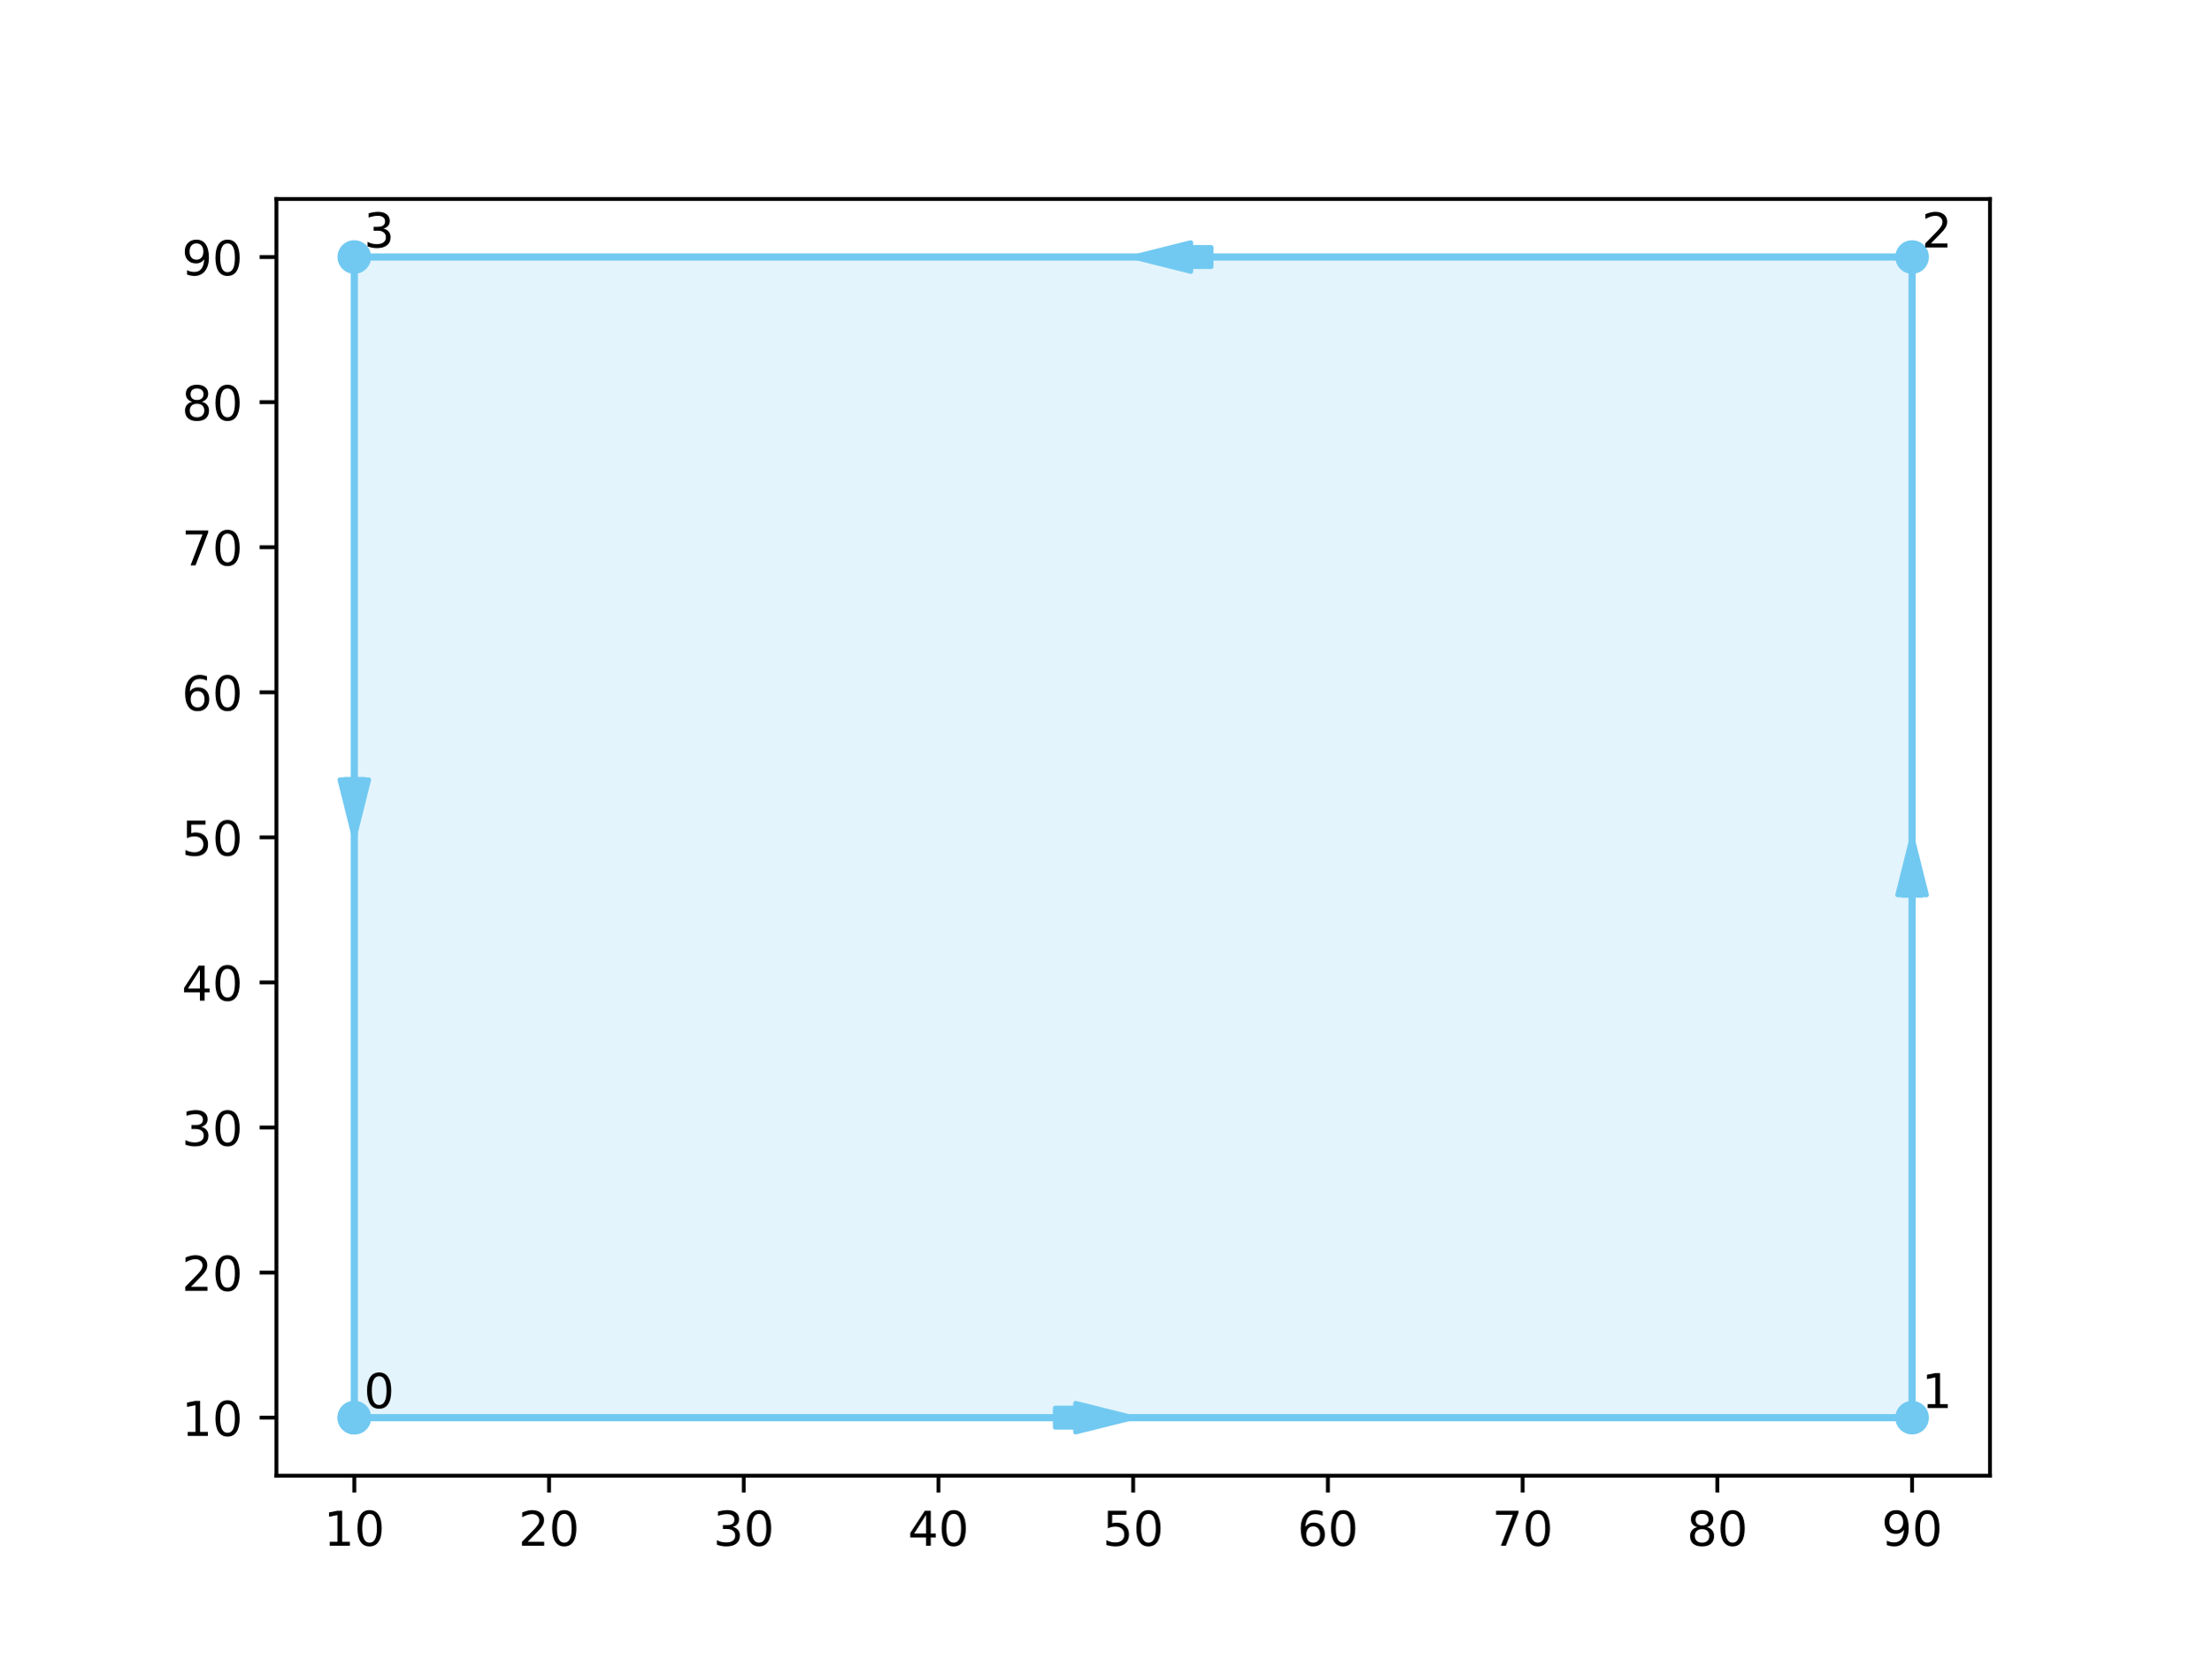
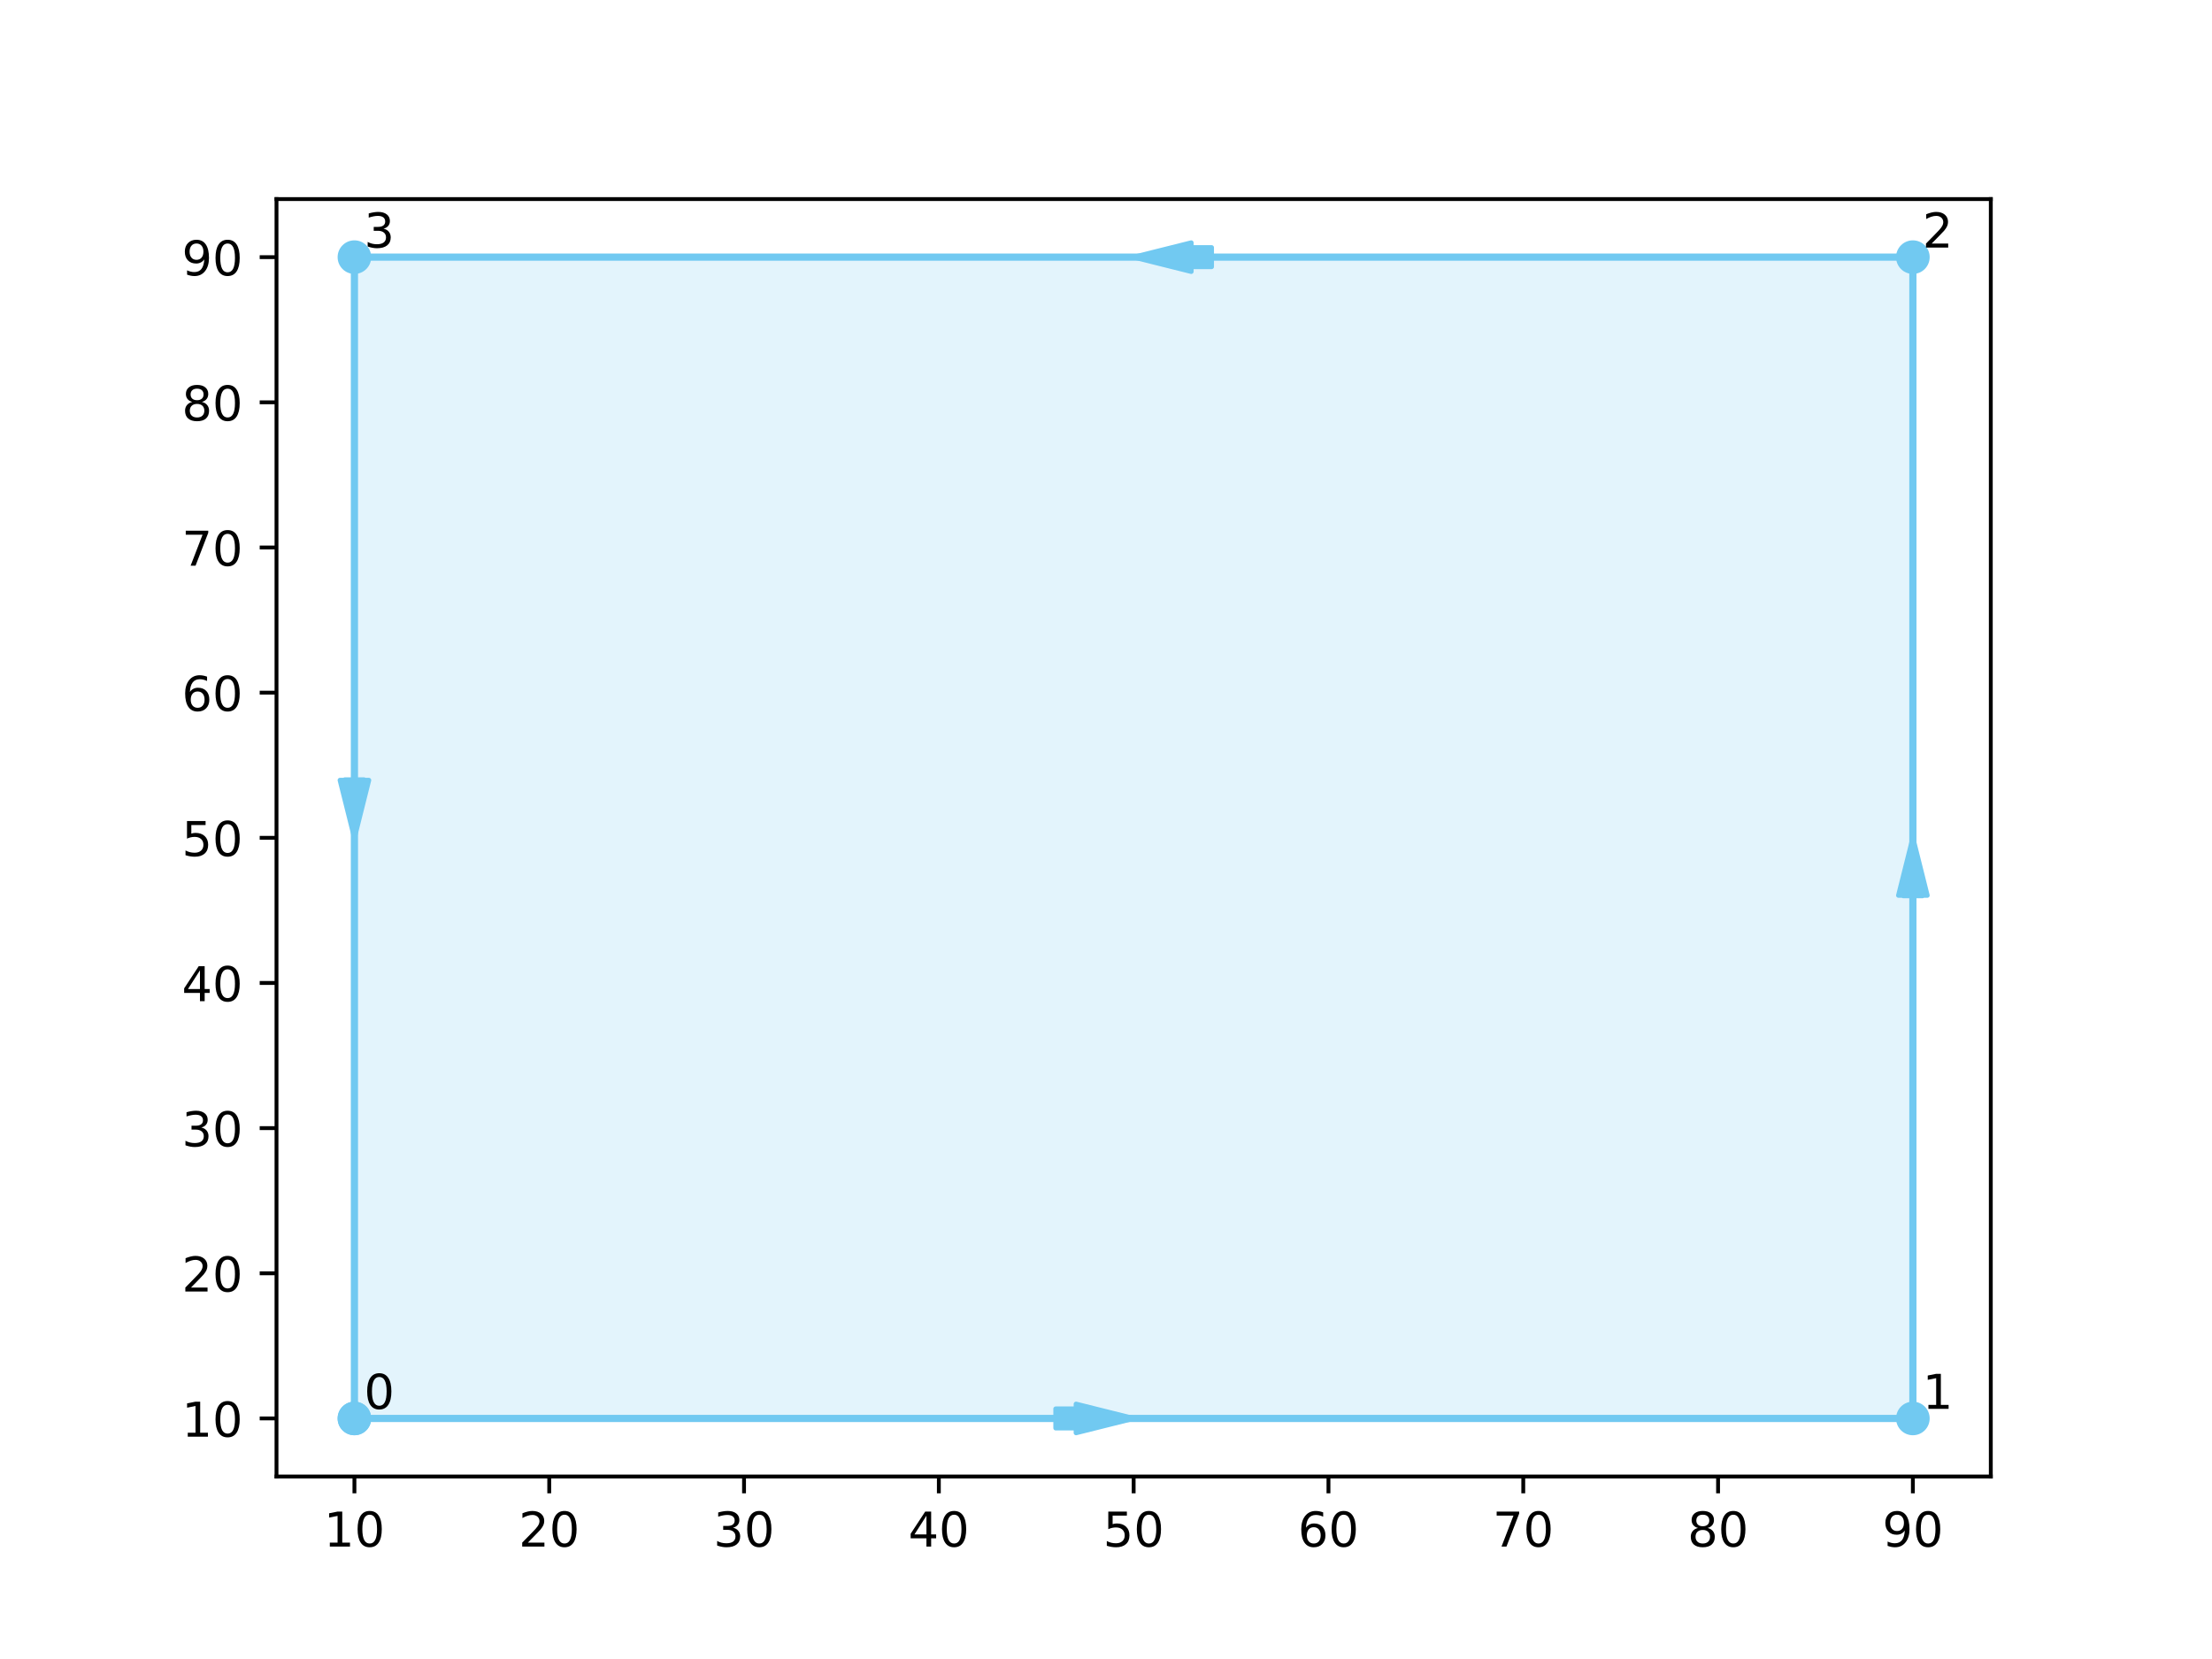
- <svg xmlns="http://www.w3.org/2000/svg" xmlns:xlink="http://www.w3.org/1999/xlink" width="460.8pt" height="345.6pt" viewBox="0 0 460.8 345.6" version="1.1">
+ <svg xmlns="http://www.w3.org/2000/svg" xmlns:xlink="http://www.w3.org/1999/xlink" width="614.4" height="460.8" version="1.1" viewBox="0 0 460.8 345.6">
  <defs>
-     <style type="text/css">*{stroke-linejoin: round; stroke-linecap: butt}</style>
+     <style type="text/css">*{stroke-linejoin:round;stroke-linecap:butt}</style>
  </defs>
  <g id="figure_1">
    <g id="patch_1">
-       <path d="M 0 345.6  L 460.8 345.6  L 460.8 0  L 0 0  L 0 345.6  z " style="fill: none" />
+       <path d="M 0 345.6 L 460.8 345.6 L 460.8 0 L 0 0 L 0 345.6 z" style="fill:none" />
    </g>
    <g id="axes_1">
      <g id="patch_2">
-         <path d="M 57.6 307.584  L 414.72 307.584  L 414.72 41.472  L 57.6 41.472  L 57.6 307.584  z " style="fill: none" />
+         <path d="M 57.6 307.584 L 414.72 307.584 L 414.72 41.472 L 57.6 41.472 L 57.6 307.584 z" style="fill:none" />
      </g>
      <g id="patch_3">
-         <path d="M 73.833 295.488  L 398.487 295.488  L 398.487 53.568  L 73.833 53.568  z " clip-path="url(#pf041de0069)" style="fill: #71c9f1; opacity: 0.2; stroke: #71c9f1; stroke-linejoin: miter" />
+         <path d="M 73.833 295.488 L 398.487 295.488 L 398.487 53.568 L 73.833 53.568 z" clip-path="url(#pf041de0069)" style="fill:#71c9f1;opacity:.2;stroke:#71c9f1;stroke-linejoin:miter" />
      </g>
      <g id="matplotlib.axis_1">
        <g id="xtick_1">
          <g id="line2d_1">
            <defs>
-               <path id="mf2d7b85105" d="M 0 0  L 0 3.5  " style="stroke: #000000; stroke-width: 0.8" />
+               <path id="mf2d7b85105" d="M 0 0 L 0 3.5" style="stroke:#000;stroke-width:.8" />
            </defs>
            <g>
-               <use xlink:href="#mf2d7b85105" x="73.833" y="307.584" style="stroke: #000000; stroke-width: 0.8" />
+               <use x="73.833" y="307.584" xlink:href="#mf2d7b85105" style="stroke:#000;stroke-width:.8" />
            </g>
          </g>
          <g id="text_1">
            <g transform="translate(67.47023 322.1824) scale(0.1 -0.1)">
              <defs>
-                 <path id="DejaVuSans-31" d="M 794 531  L 1825 531  L 1825 4091  L 703 3866  L 703 4441  L 1819 4666  L 2450 4666  L 2450 531  L 3481 531  L 3481 0  L 794 0  L 794 531  z " transform="scale(0.015625)" />
-                 <path id="DejaVuSans-30" d="M 2034 4250  Q 1547 4250 1301 3770  Q 1056 3291 1056 2328  Q 1056 1369 1301 889  Q 1547 409 2034 409  Q 2525 409 2770 889  Q 3016 1369 3016 2328  Q 3016 3291 2770 3770  Q 2525 4250 2034 4250  z M 2034 4750  Q 2819 4750 3233 4129  Q 3647 3509 3647 2328  Q 3647 1150 3233 529  Q 2819 -91 2034 -91  Q 1250 -91 836 529  Q 422 1150 422 2328  Q 422 3509 836 4129  Q 1250 4750 2034 4750  z " transform="scale(0.015625)" />
+                 <path id="DejaVuSans-31" d="M 794 531 L 1825 531 L 1825 4091 L 703 3866 L 703 4441 L 1819 4666 L 2450 4666 L 2450 531 L 3481 531 L 3481 0 L 794 0 L 794 531 z" transform="scale(0.015625)" />
+                 <path id="DejaVuSans-30" d="M 2034 4250 Q 1547 4250 1301 3770 Q 1056 3291 1056 2328 Q 1056 1369 1301 889 Q 1547 409 2034 409 Q 2525 409 2770 889 Q 3016 1369 3016 2328 Q 3016 3291 2770 3770 Q 2525 4250 2034 4250 z M 2034 4750 Q 2819 4750 3233 4129 Q 3647 3509 3647 2328 Q 3647 1150 3233 529 Q 2819 -91 2034 -91 Q 1250 -91 836 529 Q 422 1150 422 2328 Q 422 3509 836 4129 Q 1250 4750 2034 4750 z" transform="scale(0.015625)" />
              </defs>
              <use xlink:href="#DejaVuSans-31" />
-               <use xlink:href="#DejaVuSans-30" transform="translate(63.62305 0)" />
+               <use transform="translate(63.62305 0)" xlink:href="#DejaVuSans-30" />
            </g>
          </g>
        </g>
        <g id="xtick_2">
          <g id="line2d_2">
            <g>
-               <use xlink:href="#mf2d7b85105" x="114.415" y="307.584" style="stroke: #000000; stroke-width: 0.8" />
+               <use x="114.415" y="307.584" xlink:href="#mf2d7b85105" style="stroke:#000;stroke-width:.8" />
            </g>
          </g>
          <g id="text_2">
            <g transform="translate(108.052 322.1824) scale(0.1 -0.1)">
              <defs>
-                 <path id="DejaVuSans-32" d="M 1228 531  L 3431 531  L 3431 0  L 469 0  L 469 531  Q 828 903 1448 1529  Q 2069 2156 2228 2338  Q 2531 2678 2651 2914  Q 2772 3150 2772 3378  Q 2772 3750 2511 3984  Q 2250 4219 1831 4219  Q 1534 4219 1204 4116  Q 875 4013 500 3803  L 500 4441  Q 881 4594 1212 4672  Q 1544 4750 1819 4750  Q 2544 4750 2975 4387  Q 3406 4025 3406 3419  Q 3406 3131 3298 2873  Q 3191 2616 2906 2266  Q 2828 2175 2409 1742  Q 1991 1309 1228 531  z " transform="scale(0.015625)" />
+                 <path id="DejaVuSans-32" d="M 1228 531 L 3431 531 L 3431 0 L 469 0 L 469 531 Q 828 903 1448 1529 Q 2069 2156 2228 2338 Q 2531 2678 2651 2914 Q 2772 3150 2772 3378 Q 2772 3750 2511 3984 Q 2250 4219 1831 4219 Q 1534 4219 1204 4116 Q 875 4013 500 3803 L 500 4441 Q 881 4594 1212 4672 Q 1544 4750 1819 4750 Q 2544 4750 2975 4387 Q 3406 4025 3406 3419 Q 3406 3131 3298 2873 Q 3191 2616 2906 2266 Q 2828 2175 2409 1742 Q 1991 1309 1228 531 z" transform="scale(0.015625)" />
              </defs>
              <use xlink:href="#DejaVuSans-32" />
-               <use xlink:href="#DejaVuSans-30" transform="translate(63.62305 0)" />
+               <use transform="translate(63.62305 0)" xlink:href="#DejaVuSans-30" />
            </g>
          </g>
        </g>
        <g id="xtick_3">
          <g id="line2d_3">
            <g>
-               <use xlink:href="#mf2d7b85105" x="154.996" y="307.584" style="stroke: #000000; stroke-width: 0.8" />
+               <use x="154.996" y="307.584" xlink:href="#mf2d7b85105" style="stroke:#000;stroke-width:.8" />
            </g>
          </g>
          <g id="text_3">
            <g transform="translate(148.6339 322.1824) scale(0.1 -0.1)">
              <defs>
-                 <path id="DejaVuSans-33" d="M 2597 2516  Q 3050 2419 3304 2112  Q 3559 1806 3559 1356  Q 3559 666 3084 287  Q 2609 -91 1734 -91  Q 1441 -91 1130 -33  Q 819 25 488 141  L 488 750  Q 750 597 1062 519  Q 1375 441 1716 441  Q 2309 441 2620 675  Q 2931 909 2931 1356  Q 2931 1769 2642 2001  Q 2353 2234 1838 2234  L 1294 2234  L 1294 2753  L 1863 2753  Q 2328 2753 2575 2939  Q 2822 3125 2822 3475  Q 2822 3834 2567 4026  Q 2313 4219 1838 4219  Q 1578 4219 1281 4162  Q 984 4106 628 3988  L 628 4550  Q 988 4650 1302 4700  Q 1616 4750 1894 4750  Q 2613 4750 3031 4423  Q 3450 4097 3450 3541  Q 3450 3153 3228 2886  Q 3006 2619 2597 2516  z " transform="scale(0.015625)" />
+                 <path id="DejaVuSans-33" d="M 2597 2516 Q 3050 2419 3304 2112 Q 3559 1806 3559 1356 Q 3559 666 3084 287 Q 2609 -91 1734 -91 Q 1441 -91 1130 -33 Q 819 25 488 141 L 488 750 Q 750 597 1062 519 Q 1375 441 1716 441 Q 2309 441 2620 675 Q 2931 909 2931 1356 Q 2931 1769 2642 2001 Q 2353 2234 1838 2234 L 1294 2234 L 1294 2753 L 1863 2753 Q 2328 2753 2575 2939 Q 2822 3125 2822 3475 Q 2822 3834 2567 4026 Q 2313 4219 1838 4219 Q 1578 4219 1281 4162 Q 984 4106 628 3988 L 628 4550 Q 988 4650 1302 4700 Q 1616 4750 1894 4750 Q 2613 4750 3031 4423 Q 3450 4097 3450 3541 Q 3450 3153 3228 2886 Q 3006 2619 2597 2516 z" transform="scale(0.015625)" />
              </defs>
              <use xlink:href="#DejaVuSans-33" />
-               <use xlink:href="#DejaVuSans-30" transform="translate(63.62305 0)" />
+               <use transform="translate(63.62305 0)" xlink:href="#DejaVuSans-30" />
            </g>
          </g>
        </g>
        <g id="xtick_4">
          <g id="line2d_4">
            <g>
-               <use xlink:href="#mf2d7b85105" x="195.578" y="307.584" style="stroke: #000000; stroke-width: 0.8" />
+               <use x="195.578" y="307.584" xlink:href="#mf2d7b85105" style="stroke:#000;stroke-width:.8" />
            </g>
          </g>
          <g id="text_4">
            <g transform="translate(189.2157 322.1824) scale(0.1 -0.1)">
              <defs>
-                 <path id="DejaVuSans-34" d="M 2419 4116  L 825 1625  L 2419 1625  L 2419 4116  z M 2253 4666  L 3047 4666  L 3047 1625  L 3713 1625  L 3713 1100  L 3047 1100  L 3047 0  L 2419 0  L 2419 1100  L 313 1100  L 313 1709  L 2253 4666  z " transform="scale(0.015625)" />
+                 <path id="DejaVuSans-34" d="M 2419 4116 L 825 1625 L 2419 1625 L 2419 4116 z M 2253 4666 L 3047 4666 L 3047 1625 L 3713 1625 L 3713 1100 L 3047 1100 L 3047 0 L 2419 0 L 2419 1100 L 313 1100 L 313 1709 L 2253 4666 z" transform="scale(0.015625)" />
              </defs>
              <use xlink:href="#DejaVuSans-34" />
-               <use xlink:href="#DejaVuSans-30" transform="translate(63.62305 0)" />
+               <use transform="translate(63.62305 0)" xlink:href="#DejaVuSans-30" />
            </g>
          </g>
        </g>
        <g id="xtick_5">
          <g id="line2d_5">
            <g>
-               <use xlink:href="#mf2d7b85105" x="236.16" y="307.584" style="stroke: #000000; stroke-width: 0.8" />
+               <use x="236.16" y="307.584" xlink:href="#mf2d7b85105" style="stroke:#000;stroke-width:.8" />
            </g>
          </g>
          <g id="text_5">
            <g transform="translate(229.7975 322.1824) scale(0.1 -0.1)">
              <defs>
-                 <path id="DejaVuSans-35" d="M 691 4666  L 3169 4666  L 3169 4134  L 1269 4134  L 1269 2991  Q 1406 3038 1543 3061  Q 1681 3084 1819 3084  Q 2600 3084 3056 2656  Q 3513 2228 3513 1497  Q 3513 744 3044 326  Q 2575 -91 1722 -91  Q 1428 -91 1123 -41  Q 819 9 494 109  L 494 744  Q 775 591 1075 516  Q 1375 441 1709 441  Q 2250 441 2565 725  Q 2881 1009 2881 1497  Q 2881 1984 2565 2268  Q 2250 2553 1709 2553  Q 1456 2553 1204 2497  Q 953 2441 691 2322  L 691 4666  z " transform="scale(0.015625)" />
+                 <path id="DejaVuSans-35" d="M 691 4666 L 3169 4666 L 3169 4134 L 1269 4134 L 1269 2991 Q 1406 3038 1543 3061 Q 1681 3084 1819 3084 Q 2600 3084 3056 2656 Q 3513 2228 3513 1497 Q 3513 744 3044 326 Q 2575 -91 1722 -91 Q 1428 -91 1123 -41 Q 819 9 494 109 L 494 744 Q 775 591 1075 516 Q 1375 441 1709 441 Q 2250 441 2565 725 Q 2881 1009 2881 1497 Q 2881 1984 2565 2268 Q 2250 2553 1709 2553 Q 1456 2553 1204 2497 Q 953 2441 691 2322 L 691 4666 z" transform="scale(0.015625)" />
              </defs>
              <use xlink:href="#DejaVuSans-35" />
-               <use xlink:href="#DejaVuSans-30" transform="translate(63.62305 0)" />
+               <use transform="translate(63.62305 0)" xlink:href="#DejaVuSans-30" />
            </g>
          </g>
        </g>
        <g id="xtick_6">
          <g id="line2d_6">
            <g>
-               <use xlink:href="#mf2d7b85105" x="276.742" y="307.584" style="stroke: #000000; stroke-width: 0.8" />
+               <use x="276.742" y="307.584" xlink:href="#mf2d7b85105" style="stroke:#000;stroke-width:.8" />
            </g>
          </g>
          <g id="text_6">
            <g transform="translate(270.3793 322.1824) scale(0.1 -0.1)">
              <defs>
-                 <path id="DejaVuSans-36" d="M 2113 2584  Q 1688 2584 1439 2293  Q 1191 2003 1191 1497  Q 1191 994 1439 701  Q 1688 409 2113 409  Q 2538 409 2786 701  Q 3034 994 3034 1497  Q 3034 2003 2786 2293  Q 2538 2584 2113 2584  z M 3366 4563  L 3366 3988  Q 3128 4100 2886 4159  Q 2644 4219 2406 4219  Q 1781 4219 1451 3797  Q 1122 3375 1075 2522  Q 1259 2794 1537 2939  Q 1816 3084 2150 3084  Q 2853 3084 3261 2657  Q 3669 2231 3669 1497  Q 3669 778 3244 343  Q 2819 -91 2113 -91  Q 1303 -91 875 529  Q 447 1150 447 2328  Q 447 3434 972 4092  Q 1497 4750 2381 4750  Q 2619 4750 2861 4703  Q 3103 4656 3366 4563  z " transform="scale(0.015625)" />
+                 <path id="DejaVuSans-36" d="M 2113 2584 Q 1688 2584 1439 2293 Q 1191 2003 1191 1497 Q 1191 994 1439 701 Q 1688 409 2113 409 Q 2538 409 2786 701 Q 3034 994 3034 1497 Q 3034 2003 2786 2293 Q 2538 2584 2113 2584 z M 3366 4563 L 3366 3988 Q 3128 4100 2886 4159 Q 2644 4219 2406 4219 Q 1781 4219 1451 3797 Q 1122 3375 1075 2522 Q 1259 2794 1537 2939 Q 1816 3084 2150 3084 Q 2853 3084 3261 2657 Q 3669 2231 3669 1497 Q 3669 778 3244 343 Q 2819 -91 2113 -91 Q 1303 -91 875 529 Q 447 1150 447 2328 Q 447 3434 972 4092 Q 1497 4750 2381 4750 Q 2619 4750 2861 4703 Q 3103 4656 3366 4563 z" transform="scale(0.015625)" />
              </defs>
              <use xlink:href="#DejaVuSans-36" />
-               <use xlink:href="#DejaVuSans-30" transform="translate(63.62305 0)" />
+               <use transform="translate(63.62305 0)" xlink:href="#DejaVuSans-30" />
            </g>
          </g>
        </g>
        <g id="xtick_7">
          <g id="line2d_7">
            <g>
-               <use xlink:href="#mf2d7b85105" x="317.324" y="307.584" style="stroke: #000000; stroke-width: 0.8" />
+               <use x="317.324" y="307.584" xlink:href="#mf2d7b85105" style="stroke:#000;stroke-width:.8" />
            </g>
          </g>
          <g id="text_7">
            <g transform="translate(310.9611 322.1824) scale(0.1 -0.1)">
              <defs>
-                 <path id="DejaVuSans-37" d="M 525 4666  L 3525 4666  L 3525 4397  L 1831 0  L 1172 0  L 2766 4134  L 525 4134  L 525 4666  z " transform="scale(0.015625)" />
+                 <path id="DejaVuSans-37" d="M 525 4666 L 3525 4666 L 3525 4397 L 1831 0 L 1172 0 L 2766 4134 L 525 4134 L 525 4666 z" transform="scale(0.015625)" />
              </defs>
              <use xlink:href="#DejaVuSans-37" />
-               <use xlink:href="#DejaVuSans-30" transform="translate(63.62305 0)" />
+               <use transform="translate(63.62305 0)" xlink:href="#DejaVuSans-30" />
            </g>
          </g>
        </g>
        <g id="xtick_8">
          <g id="line2d_8">
            <g>
-               <use xlink:href="#mf2d7b85105" x="357.905" y="307.584" style="stroke: #000000; stroke-width: 0.8" />
+               <use x="357.905" y="307.584" xlink:href="#mf2d7b85105" style="stroke:#000;stroke-width:.8" />
            </g>
          </g>
          <g id="text_8">
            <g transform="translate(351.543 322.1824) scale(0.1 -0.1)">
              <defs>
-                 <path id="DejaVuSans-38" d="M 2034 2216  Q 1584 2216 1326 1975  Q 1069 1734 1069 1313  Q 1069 891 1326 650  Q 1584 409 2034 409  Q 2484 409 2743 651  Q 3003 894 3003 1313  Q 3003 1734 2745 1975  Q 2488 2216 2034 2216  z M 1403 2484  Q 997 2584 770 2862  Q 544 3141 544 3541  Q 544 4100 942 4425  Q 1341 4750 2034 4750  Q 2731 4750 3128 4425  Q 3525 4100 3525 3541  Q 3525 3141 3298 2862  Q 3072 2584 2669 2484  Q 3125 2378 3379 2068  Q 3634 1759 3634 1313  Q 3634 634 3220 271  Q 2806 -91 2034 -91  Q 1263 -91 848 271  Q 434 634 434 1313  Q 434 1759 690 2068  Q 947 2378 1403 2484  z M 1172 3481  Q 1172 3119 1398 2916  Q 1625 2713 2034 2713  Q 2441 2713 2670 2916  Q 2900 3119 2900 3481  Q 2900 3844 2670 4047  Q 2441 4250 2034 4250  Q 1625 4250 1398 4047  Q 1172 3844 1172 3481  z " transform="scale(0.015625)" />
+                 <path id="DejaVuSans-38" d="M 2034 2216 Q 1584 2216 1326 1975 Q 1069 1734 1069 1313 Q 1069 891 1326 650 Q 1584 409 2034 409 Q 2484 409 2743 651 Q 3003 894 3003 1313 Q 3003 1734 2745 1975 Q 2488 2216 2034 2216 z M 1403 2484 Q 997 2584 770 2862 Q 544 3141 544 3541 Q 544 4100 942 4425 Q 1341 4750 2034 4750 Q 2731 4750 3128 4425 Q 3525 4100 3525 3541 Q 3525 3141 3298 2862 Q 3072 2584 2669 2484 Q 3125 2378 3379 2068 Q 3634 1759 3634 1313 Q 3634 634 3220 271 Q 2806 -91 2034 -91 Q 1263 -91 848 271 Q 434 634 434 1313 Q 434 1759 690 2068 Q 947 2378 1403 2484 z M 1172 3481 Q 1172 3119 1398 2916 Q 1625 2713 2034 2713 Q 2441 2713 2670 2916 Q 2900 3119 2900 3481 Q 2900 3844 2670 4047 Q 2441 4250 2034 4250 Q 1625 4250 1398 4047 Q 1172 3844 1172 3481 z" transform="scale(0.015625)" />
              </defs>
              <use xlink:href="#DejaVuSans-38" />
-               <use xlink:href="#DejaVuSans-30" transform="translate(63.62305 0)" />
+               <use transform="translate(63.62305 0)" xlink:href="#DejaVuSans-30" />
            </g>
          </g>
        </g>
        <g id="xtick_9">
          <g id="line2d_9">
            <g>
-               <use xlink:href="#mf2d7b85105" x="398.487" y="307.584" style="stroke: #000000; stroke-width: 0.8" />
+               <use x="398.487" y="307.584" xlink:href="#mf2d7b85105" style="stroke:#000;stroke-width:.8" />
            </g>
          </g>
          <g id="text_9">
            <g transform="translate(392.1248 322.1824) scale(0.1 -0.1)">
              <defs>
-                 <path id="DejaVuSans-39" d="M 703 97  L 703 672  Q 941 559 1184 500  Q 1428 441 1663 441  Q 2288 441 2617 861  Q 2947 1281 2994 2138  Q 2813 1869 2534 1725  Q 2256 1581 1919 1581  Q 1219 1581 811 2004  Q 403 2428 403 3163  Q 403 3881 828 4315  Q 1253 4750 1959 4750  Q 2769 4750 3195 4129  Q 3622 3509 3622 2328  Q 3622 1225 3098 567  Q 2575 -91 1691 -91  Q 1453 -91 1209 -44  Q 966 3 703 97  z M 1959 2075  Q 2384 2075 2632 2365  Q 2881 2656 2881 3163  Q 2881 3666 2632 3958  Q 2384 4250 1959 4250  Q 1534 4250 1286 3958  Q 1038 3666 1038 3163  Q 1038 2656 1286 2365  Q 1534 2075 1959 2075  z " transform="scale(0.015625)" />
+                 <path id="DejaVuSans-39" d="M 703 97 L 703 672 Q 941 559 1184 500 Q 1428 441 1663 441 Q 2288 441 2617 861 Q 2947 1281 2994 2138 Q 2813 1869 2534 1725 Q 2256 1581 1919 1581 Q 1219 1581 811 2004 Q 403 2428 403 3163 Q 403 3881 828 4315 Q 1253 4750 1959 4750 Q 2769 4750 3195 4129 Q 3622 3509 3622 2328 Q 3622 1225 3098 567 Q 2575 -91 1691 -91 Q 1453 -91 1209 -44 Q 966 3 703 97 z M 1959 2075 Q 2384 2075 2632 2365 Q 2881 2656 2881 3163 Q 2881 3666 2632 3958 Q 2384 4250 1959 4250 Q 1534 4250 1286 3958 Q 1038 3666 1038 3163 Q 1038 2656 1286 2365 Q 1534 2075 1959 2075 z" transform="scale(0.015625)" />
              </defs>
              <use xlink:href="#DejaVuSans-39" />
-               <use xlink:href="#DejaVuSans-30" transform="translate(63.62305 0)" />
+               <use transform="translate(63.62305 0)" xlink:href="#DejaVuSans-30" />
            </g>
          </g>
        </g>
      </g>
      <g id="matplotlib.axis_2">
        <g id="ytick_1">
          <g id="line2d_10">
            <defs>
-               <path id="m45ec78c492" d="M 0 0  L -3.5 0  " style="stroke: #000000; stroke-width: 0.8" />
+               <path id="m45ec78c492" d="M 0 0 L -3.5 0" style="stroke:#000;stroke-width:.8" />
            </defs>
            <g>
-               <use xlink:href="#m45ec78c492" x="57.6" y="295.488" style="stroke: #000000; stroke-width: 0.8" />
+               <use x="57.6" y="295.488" xlink:href="#m45ec78c492" style="stroke:#000;stroke-width:.8" />
            </g>
          </g>
          <g id="text_10">
            <g transform="translate(37.875 299.2872) scale(0.1 -0.1)">
              <use xlink:href="#DejaVuSans-31" />
-               <use xlink:href="#DejaVuSans-30" transform="translate(63.62305 0)" />
+               <use transform="translate(63.62305 0)" xlink:href="#DejaVuSans-30" />
            </g>
          </g>
        </g>
        <g id="ytick_2">
          <g id="line2d_11">
            <g>
-               <use xlink:href="#m45ec78c492" x="57.6" y="265.248" style="stroke: #000000; stroke-width: 0.8" />
+               <use x="57.6" y="265.248" xlink:href="#m45ec78c492" style="stroke:#000;stroke-width:.8" />
            </g>
          </g>
          <g id="text_11">
            <g transform="translate(37.875 269.0472) scale(0.1 -0.1)">
              <use xlink:href="#DejaVuSans-32" />
-               <use xlink:href="#DejaVuSans-30" transform="translate(63.62305 0)" />
+               <use transform="translate(63.62305 0)" xlink:href="#DejaVuSans-30" />
            </g>
          </g>
        </g>
        <g id="ytick_3">
          <g id="line2d_12">
            <g>
-               <use xlink:href="#m45ec78c492" x="57.6" y="235.008" style="stroke: #000000; stroke-width: 0.8" />
+               <use x="57.6" y="235.008" xlink:href="#m45ec78c492" style="stroke:#000;stroke-width:.8" />
            </g>
          </g>
          <g id="text_12">
            <g transform="translate(37.875 238.8072) scale(0.1 -0.1)">
              <use xlink:href="#DejaVuSans-33" />
-               <use xlink:href="#DejaVuSans-30" transform="translate(63.62305 0)" />
+               <use transform="translate(63.62305 0)" xlink:href="#DejaVuSans-30" />
            </g>
          </g>
        </g>
        <g id="ytick_4">
          <g id="line2d_13">
            <g>
-               <use xlink:href="#m45ec78c492" x="57.6" y="204.768" style="stroke: #000000; stroke-width: 0.8" />
+               <use x="57.6" y="204.768" xlink:href="#m45ec78c492" style="stroke:#000;stroke-width:.8" />
            </g>
          </g>
          <g id="text_13">
            <g transform="translate(37.875 208.5672) scale(0.1 -0.1)">
              <use xlink:href="#DejaVuSans-34" />
-               <use xlink:href="#DejaVuSans-30" transform="translate(63.62305 0)" />
+               <use transform="translate(63.62305 0)" xlink:href="#DejaVuSans-30" />
            </g>
          </g>
        </g>
        <g id="ytick_5">
          <g id="line2d_14">
            <g>
-               <use xlink:href="#m45ec78c492" x="57.6" y="174.528" style="stroke: #000000; stroke-width: 0.8" />
+               <use x="57.6" y="174.528" xlink:href="#m45ec78c492" style="stroke:#000;stroke-width:.8" />
            </g>
          </g>
          <g id="text_14">
            <g transform="translate(37.875 178.3272) scale(0.1 -0.1)">
              <use xlink:href="#DejaVuSans-35" />
-               <use xlink:href="#DejaVuSans-30" transform="translate(63.62305 0)" />
+               <use transform="translate(63.62305 0)" xlink:href="#DejaVuSans-30" />
            </g>
          </g>
        </g>
        <g id="ytick_6">
          <g id="line2d_15">
            <g>
-               <use xlink:href="#m45ec78c492" x="57.6" y="144.288" style="stroke: #000000; stroke-width: 0.8" />
+               <use x="57.6" y="144.288" xlink:href="#m45ec78c492" style="stroke:#000;stroke-width:.8" />
            </g>
          </g>
          <g id="text_15">
            <g transform="translate(37.875 148.0872) scale(0.1 -0.1)">
              <use xlink:href="#DejaVuSans-36" />
-               <use xlink:href="#DejaVuSans-30" transform="translate(63.62305 0)" />
+               <use transform="translate(63.62305 0)" xlink:href="#DejaVuSans-30" />
            </g>
          </g>
        </g>
        <g id="ytick_7">
          <g id="line2d_16">
            <g>
-               <use xlink:href="#m45ec78c492" x="57.6" y="114.048" style="stroke: #000000; stroke-width: 0.8" />
+               <use x="57.6" y="114.048" xlink:href="#m45ec78c492" style="stroke:#000;stroke-width:.8" />
            </g>
          </g>
          <g id="text_16">
            <g transform="translate(37.875 117.8472) scale(0.1 -0.1)">
              <use xlink:href="#DejaVuSans-37" />
-               <use xlink:href="#DejaVuSans-30" transform="translate(63.62305 0)" />
+               <use transform="translate(63.62305 0)" xlink:href="#DejaVuSans-30" />
            </g>
          </g>
        </g>
        <g id="ytick_8">
          <g id="line2d_17">
            <g>
-               <use xlink:href="#m45ec78c492" x="57.6" y="83.808" style="stroke: #000000; stroke-width: 0.8" />
+               <use x="57.6" y="83.808" xlink:href="#m45ec78c492" style="stroke:#000;stroke-width:.8" />
            </g>
          </g>
          <g id="text_17">
            <g transform="translate(37.875 87.60722) scale(0.1 -0.1)">
              <use xlink:href="#DejaVuSans-38" />
-               <use xlink:href="#DejaVuSans-30" transform="translate(63.62305 0)" />
+               <use transform="translate(63.62305 0)" xlink:href="#DejaVuSans-30" />
            </g>
          </g>
        </g>
        <g id="ytick_9">
          <g id="line2d_18">
            <g>
-               <use xlink:href="#m45ec78c492" x="57.6" y="53.568" style="stroke: #000000; stroke-width: 0.8" />
+               <use x="57.6" y="53.568" xlink:href="#m45ec78c492" style="stroke:#000;stroke-width:.8" />
            </g>
          </g>
          <g id="text_18">
            <g transform="translate(37.875 57.36722) scale(0.1 -0.1)">
              <use xlink:href="#DejaVuSans-39" />
-               <use xlink:href="#DejaVuSans-30" transform="translate(63.62305 0)" />
+               <use transform="translate(63.62305 0)" xlink:href="#DejaVuSans-30" />
            </g>
          </g>
        </g>
      </g>
      <g id="line2d_19">
-         <path d="M 73.833 295.488  L 398.487 295.488  L 398.487 53.568  L 73.833 53.568  L 73.833 295.488  " clip-path="url(#pf041de0069)" style="fill: none; stroke: #71c9f1; stroke-width: 1.5; stroke-linecap: square" />
+         <path d="M 73.833 295.488 L 398.487 295.488 L 398.487 53.568 L 73.833 53.568 L 73.833 295.488" clip-path="url(#pf041de0069)" style="fill:none;stroke:#71c9f1;stroke-width:1.5;stroke-linecap:square" />
        <defs>
-           <path id="m3243a93101" d="M 0 3  C 0.796 3 1.559 2.684 2.121 2.121  C 2.684 1.559 3 0.796 3 0  C 3 -0.796 2.684 -1.559 2.121 -2.121  C 1.559 -2.684 0.796 -3 0 -3  C -0.796 -3 -1.559 -2.684 -2.121 -2.121  C -2.684 -1.559 -3 -0.796 -3 0  C -3 0.796 -2.684 1.559 -2.121 2.121  C -1.559 2.684 -0.796 3 0 3  z " style="stroke: #71c9f1" />
+           <path id="m3243a93101" d="M 0 3 C 0.796 3 1.559 2.684 2.121 2.121 C 2.684 1.559 3 0.796 3 0 C 3 -0.796 2.684 -1.559 2.121 -2.121 C 1.559 -2.684 0.796 -3 0 -3 C -0.796 -3 -1.559 -2.684 -2.121 -2.121 C -2.684 -1.559 -3 -0.796 -3 0 C -3 0.796 -2.684 1.559 -2.121 2.121 C -1.559 2.684 -0.796 3 0 3 z" style="stroke:#71c9f1" />
        </defs>
        <g clip-path="url(#pf041de0069)">
-           <use xlink:href="#m3243a93101" x="73.833" y="295.488" style="fill: #71c9f1; stroke: #71c9f1" />
-           <use xlink:href="#m3243a93101" x="398.487" y="295.488" style="fill: #71c9f1; stroke: #71c9f1" />
-           <use xlink:href="#m3243a93101" x="398.487" y="53.568" style="fill: #71c9f1; stroke: #71c9f1" />
-           <use xlink:href="#m3243a93101" x="73.833" y="53.568" style="fill: #71c9f1; stroke: #71c9f1" />
-           <use xlink:href="#m3243a93101" x="73.833" y="295.488" style="fill: #71c9f1; stroke: #71c9f1" />
+           <use x="73.833" y="295.488" xlink:href="#m3243a93101" style="fill:#71c9f1;stroke:#71c9f1" />
+           <use x="398.487" y="295.488" xlink:href="#m3243a93101" style="fill:#71c9f1;stroke:#71c9f1" />
+           <use x="398.487" y="53.568" xlink:href="#m3243a93101" style="fill:#71c9f1;stroke:#71c9f1" />
+           <use x="73.833" y="53.568" xlink:href="#m3243a93101" style="fill:#71c9f1;stroke:#71c9f1" />
+           <use x="73.833" y="295.488" xlink:href="#m3243a93101" style="fill:#71c9f1;stroke:#71c9f1" />
        </g>
      </g>
      <g id="patch_4">
-         <path d="M 57.6 307.584  L 57.6 41.472  " style="fill: none; stroke: #000000; stroke-width: 0.8; stroke-linejoin: miter; stroke-linecap: square" />
+         <path d="M 57.6 307.584 L 57.6 41.472" style="fill:none;stroke:#000;stroke-width:.8;stroke-linejoin:miter;stroke-linecap:square" />
      </g>
      <g id="patch_5">
-         <path d="M 414.72 307.584  L 414.72 41.472  " style="fill: none; stroke: #000000; stroke-width: 0.8; stroke-linejoin: miter; stroke-linecap: square" />
+         <path d="M 414.72 307.584 L 414.72 41.472" style="fill:none;stroke:#000;stroke-width:.8;stroke-linejoin:miter;stroke-linecap:square" />
      </g>
      <g id="patch_6">
-         <path d="M 57.6 307.584  L 414.72 307.584  " style="fill: none; stroke: #000000; stroke-width: 0.8; stroke-linejoin: miter; stroke-linecap: square" />
+         <path d="M 57.6 307.584 L 414.72 307.584" style="fill:none;stroke:#000;stroke-width:.8;stroke-linejoin:miter;stroke-linecap:square" />
      </g>
      <g id="patch_7">
-         <path d="M 57.6 41.472  L 414.72 41.472  " style="fill: none; stroke: #000000; stroke-width: 0.8; stroke-linejoin: miter; stroke-linecap: square" />
+         <path d="M 57.6 41.472 L 414.72 41.472" style="fill:none;stroke:#000;stroke-width:.8;stroke-linejoin:miter;stroke-linecap:square" />
      </g>
      <g id="patch_8">
-         <path d="M 219.927 293.488  Q 222.046 293.488 224.164 293.488  L 224.164 292.488  Q 230.162 293.988 236.16 295.488  Q 230.162 296.988 224.164 298.488  L 224.164 297.488  Q 222.046 297.488 219.927 297.488  L 219.927 293.488  z " style="fill: #71c9f1; stroke: #71c9f1; stroke-linecap: round" />
+         <path d="M 219.927 293.488 Q 222.046 293.488 224.164 293.488 L 224.164 292.488 Q 230.162 293.988 236.16 295.488 Q 230.162 296.988 224.164 298.488 L 224.164 297.488 Q 222.046 297.488 219.927 297.488 L 219.927 293.488 z" style="fill:#71c9f1;stroke:#71c9f1;stroke-linecap:round" />
      </g>
      <g id="patch_9">
-         <path d="M 396.487 186.624  Q 396.487 186.575 396.487 186.527  L 395.487 186.527  Q 396.987 180.527 398.487 174.528  Q 399.987 180.527 401.487 186.527  L 400.487 186.527  Q 400.487 186.575 400.487 186.624  L 396.487 186.624  z " style="fill: #71c9f1; stroke: #71c9f1; stroke-linecap: round" />
+         <path d="M 396.487 186.624 Q 396.487 186.575 396.487 186.527 L 395.487 186.527 Q 396.987 180.527 398.487 174.528 Q 399.987 180.527 401.487 186.527 L 400.487 186.527 Q 400.487 186.575 400.487 186.624 L 396.487 186.624 z" style="fill:#71c9f1;stroke:#71c9f1;stroke-linecap:round" />
      </g>
      <g id="patch_10">
-         <path d="M 252.393 55.568  Q 250.274 55.568 248.156 55.568  L 248.156 56.568  Q 242.158 55.068 236.16 53.568  Q 242.158 52.068 248.156 50.568  L 248.156 51.568  Q 250.274 51.568 252.393 51.568  L 252.393 55.568  z " style="fill: #71c9f1; stroke: #71c9f1; stroke-linecap: round" />
+         <path d="M 252.393 55.568 Q 250.274 55.568 248.156 55.568 L 248.156 56.568 Q 242.158 55.068 236.16 53.568 Q 242.158 52.068 248.156 50.568 L 248.156 51.568 Q 250.274 51.568 252.393 51.568 L 252.393 55.568 z" style="fill:#71c9f1;stroke:#71c9f1;stroke-linecap:round" />
      </g>
      <g id="patch_11">
-         <path d="M 75.833 162.432  Q 75.833 162.481 75.833 162.529  L 76.833 162.529  Q 75.333 168.529 73.833 174.528  Q 72.333 168.529 70.833 162.529  L 71.833 162.529  Q 71.833 162.481 71.833 162.432  L 75.833 162.432  z " style="fill: #71c9f1; stroke: #71c9f1; stroke-linecap: round" />
+         <path d="M 75.833 162.432 Q 75.833 162.481 75.833 162.529 L 76.833 162.529 Q 75.333 168.529 73.833 174.528 Q 72.333 168.529 70.833 162.529 L 71.833 162.529 Q 71.833 162.481 71.833 162.432 L 75.833 162.432 z" style="fill:#71c9f1;stroke:#71c9f1;stroke-linecap:round" />
      </g>
      <g id="text_19">
        <g transform="translate(75.83273 293.488) scale(0.1 -0.1)">
          <use xlink:href="#DejaVuSans-30" />
        </g>
      </g>
      <g id="text_20">
        <g transform="translate(400.4873 293.488) scale(0.1 -0.1)">
          <use xlink:href="#DejaVuSans-31" />
        </g>
      </g>
      <g id="text_21">
        <g transform="translate(400.4873 51.568) scale(0.1 -0.1)">
          <use xlink:href="#DejaVuSans-32" />
        </g>
      </g>
      <g id="text_22">
        <g transform="translate(75.83273 51.568) scale(0.1 -0.1)">
          <use xlink:href="#DejaVuSans-33" />
        </g>
      </g>
    </g>
  </g>
  <defs>
    <clipPath id="pf041de0069">
-       <rect x="57.6" y="41.472" width="357.12" height="266.112" />
+       <rect width="357.12" height="266.112" x="57.6" y="41.472" />
    </clipPath>
  </defs>
</svg>
